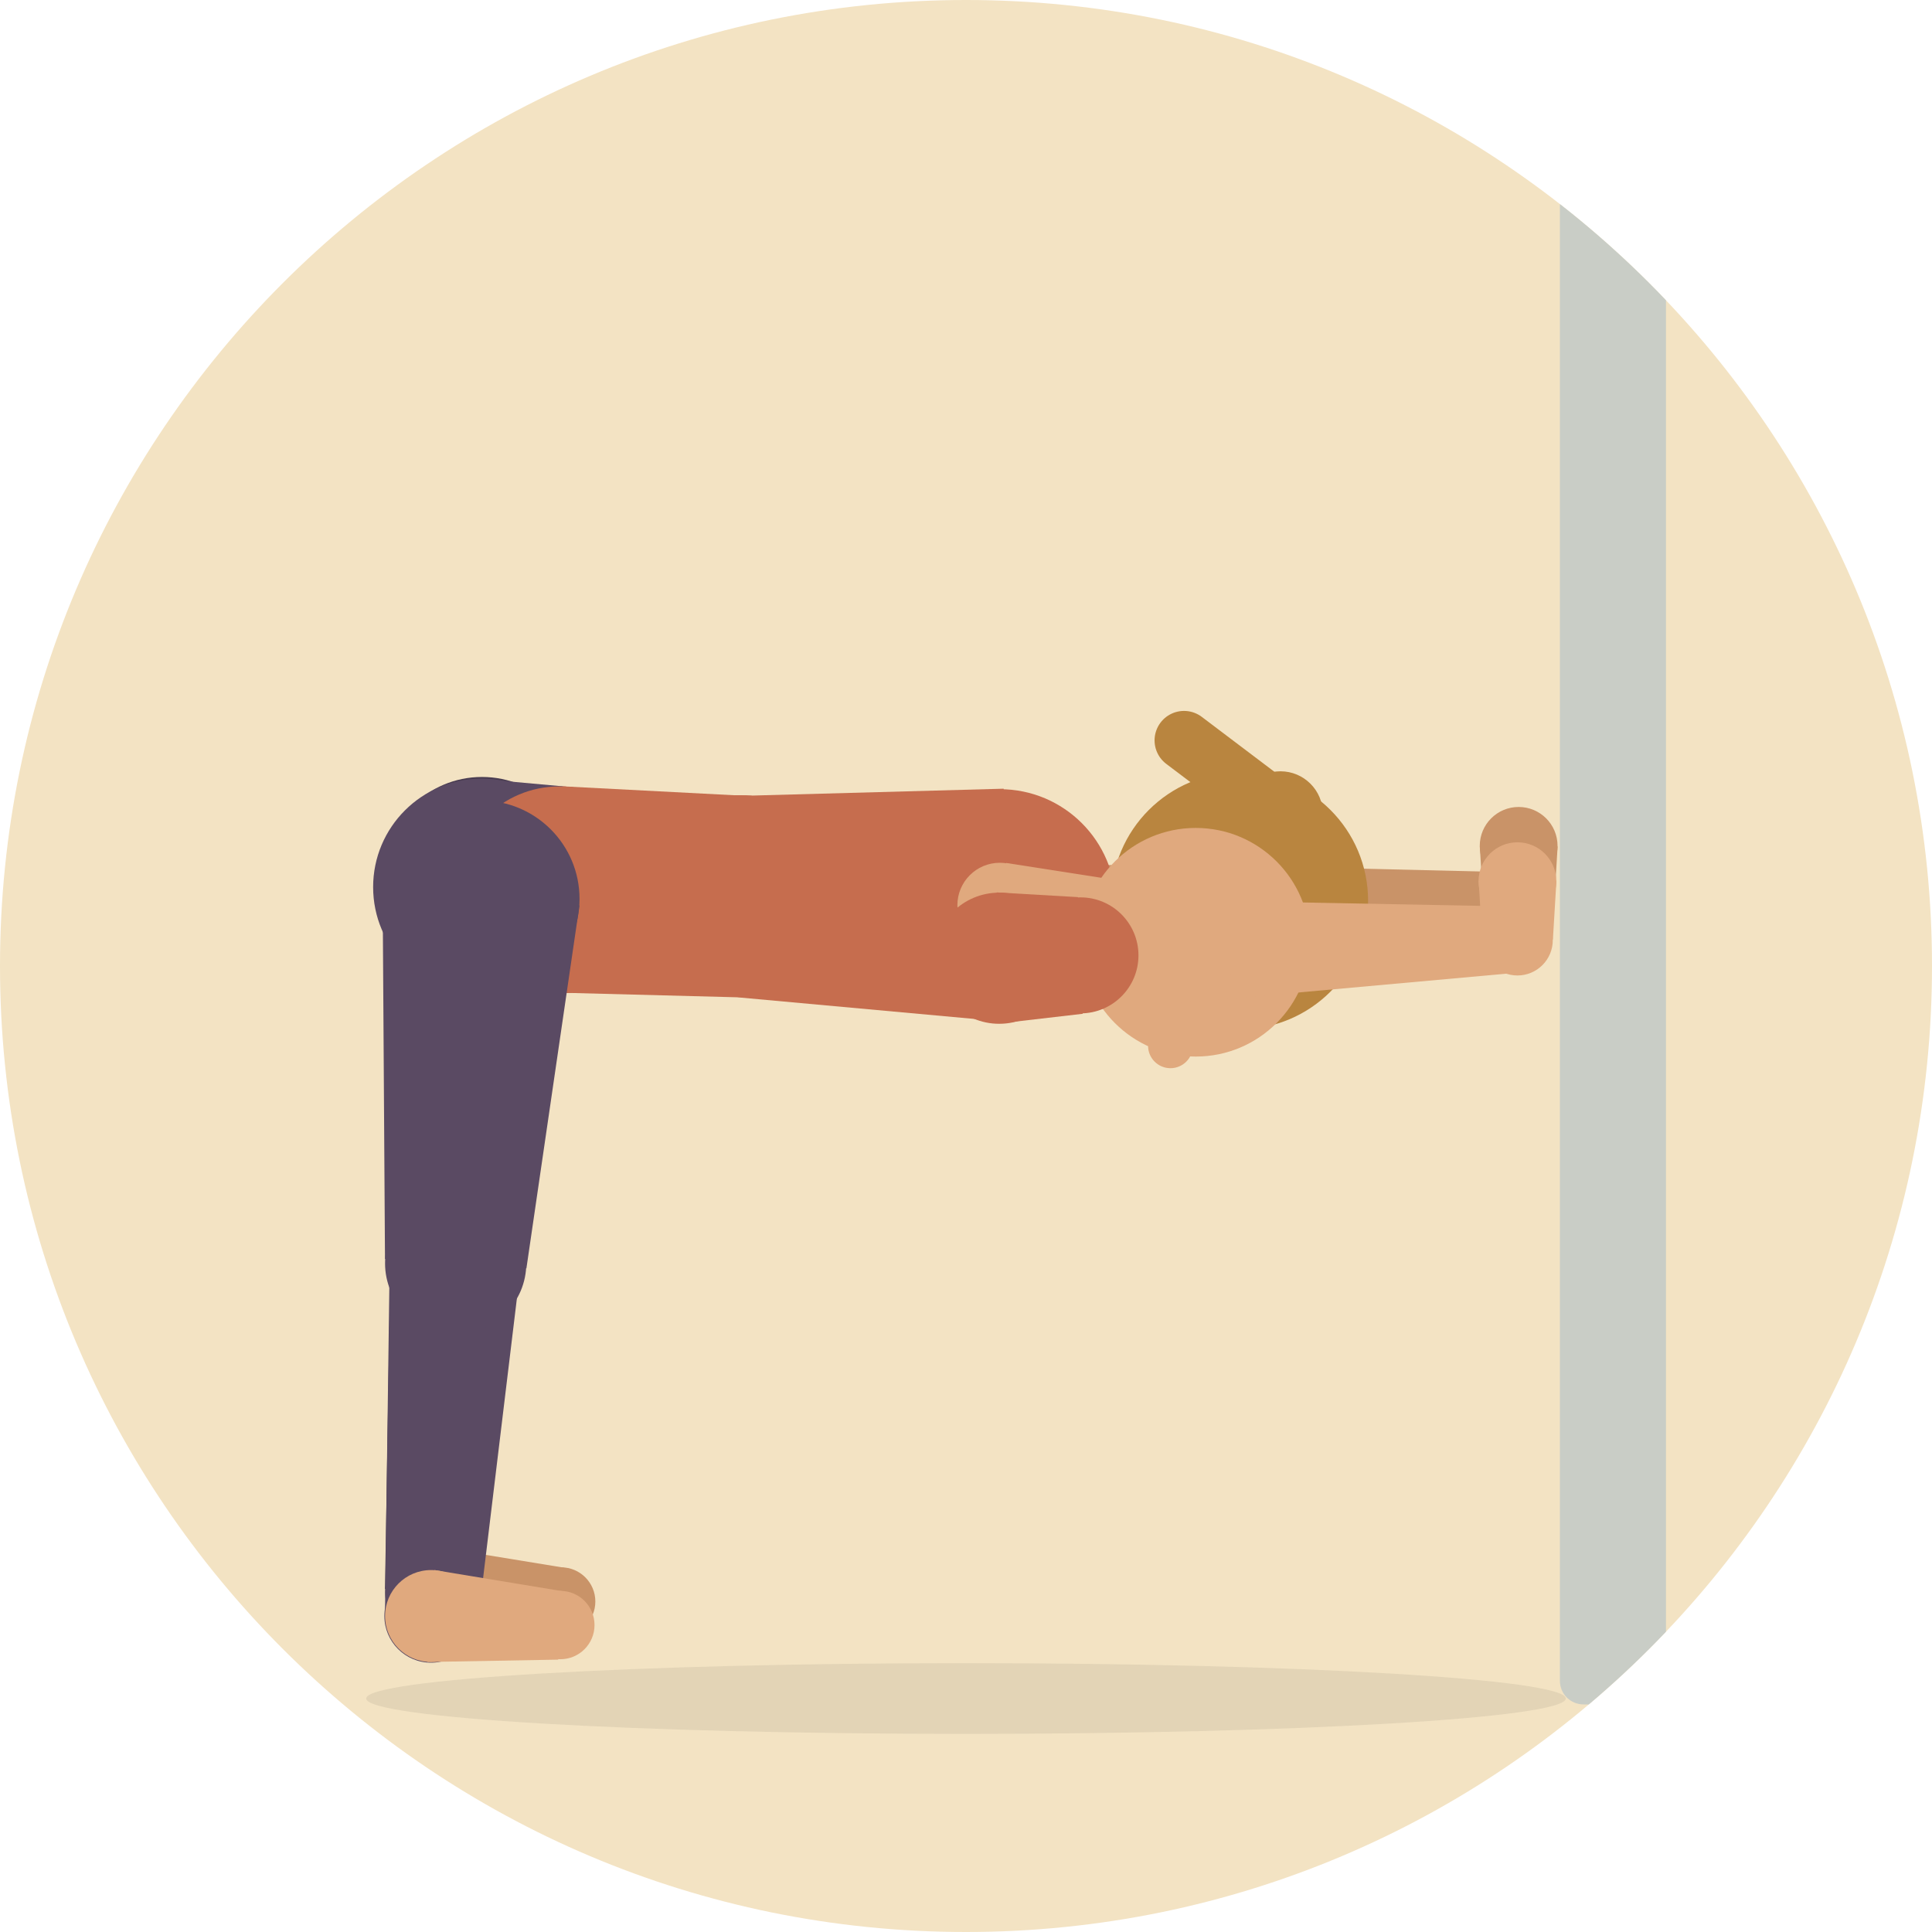
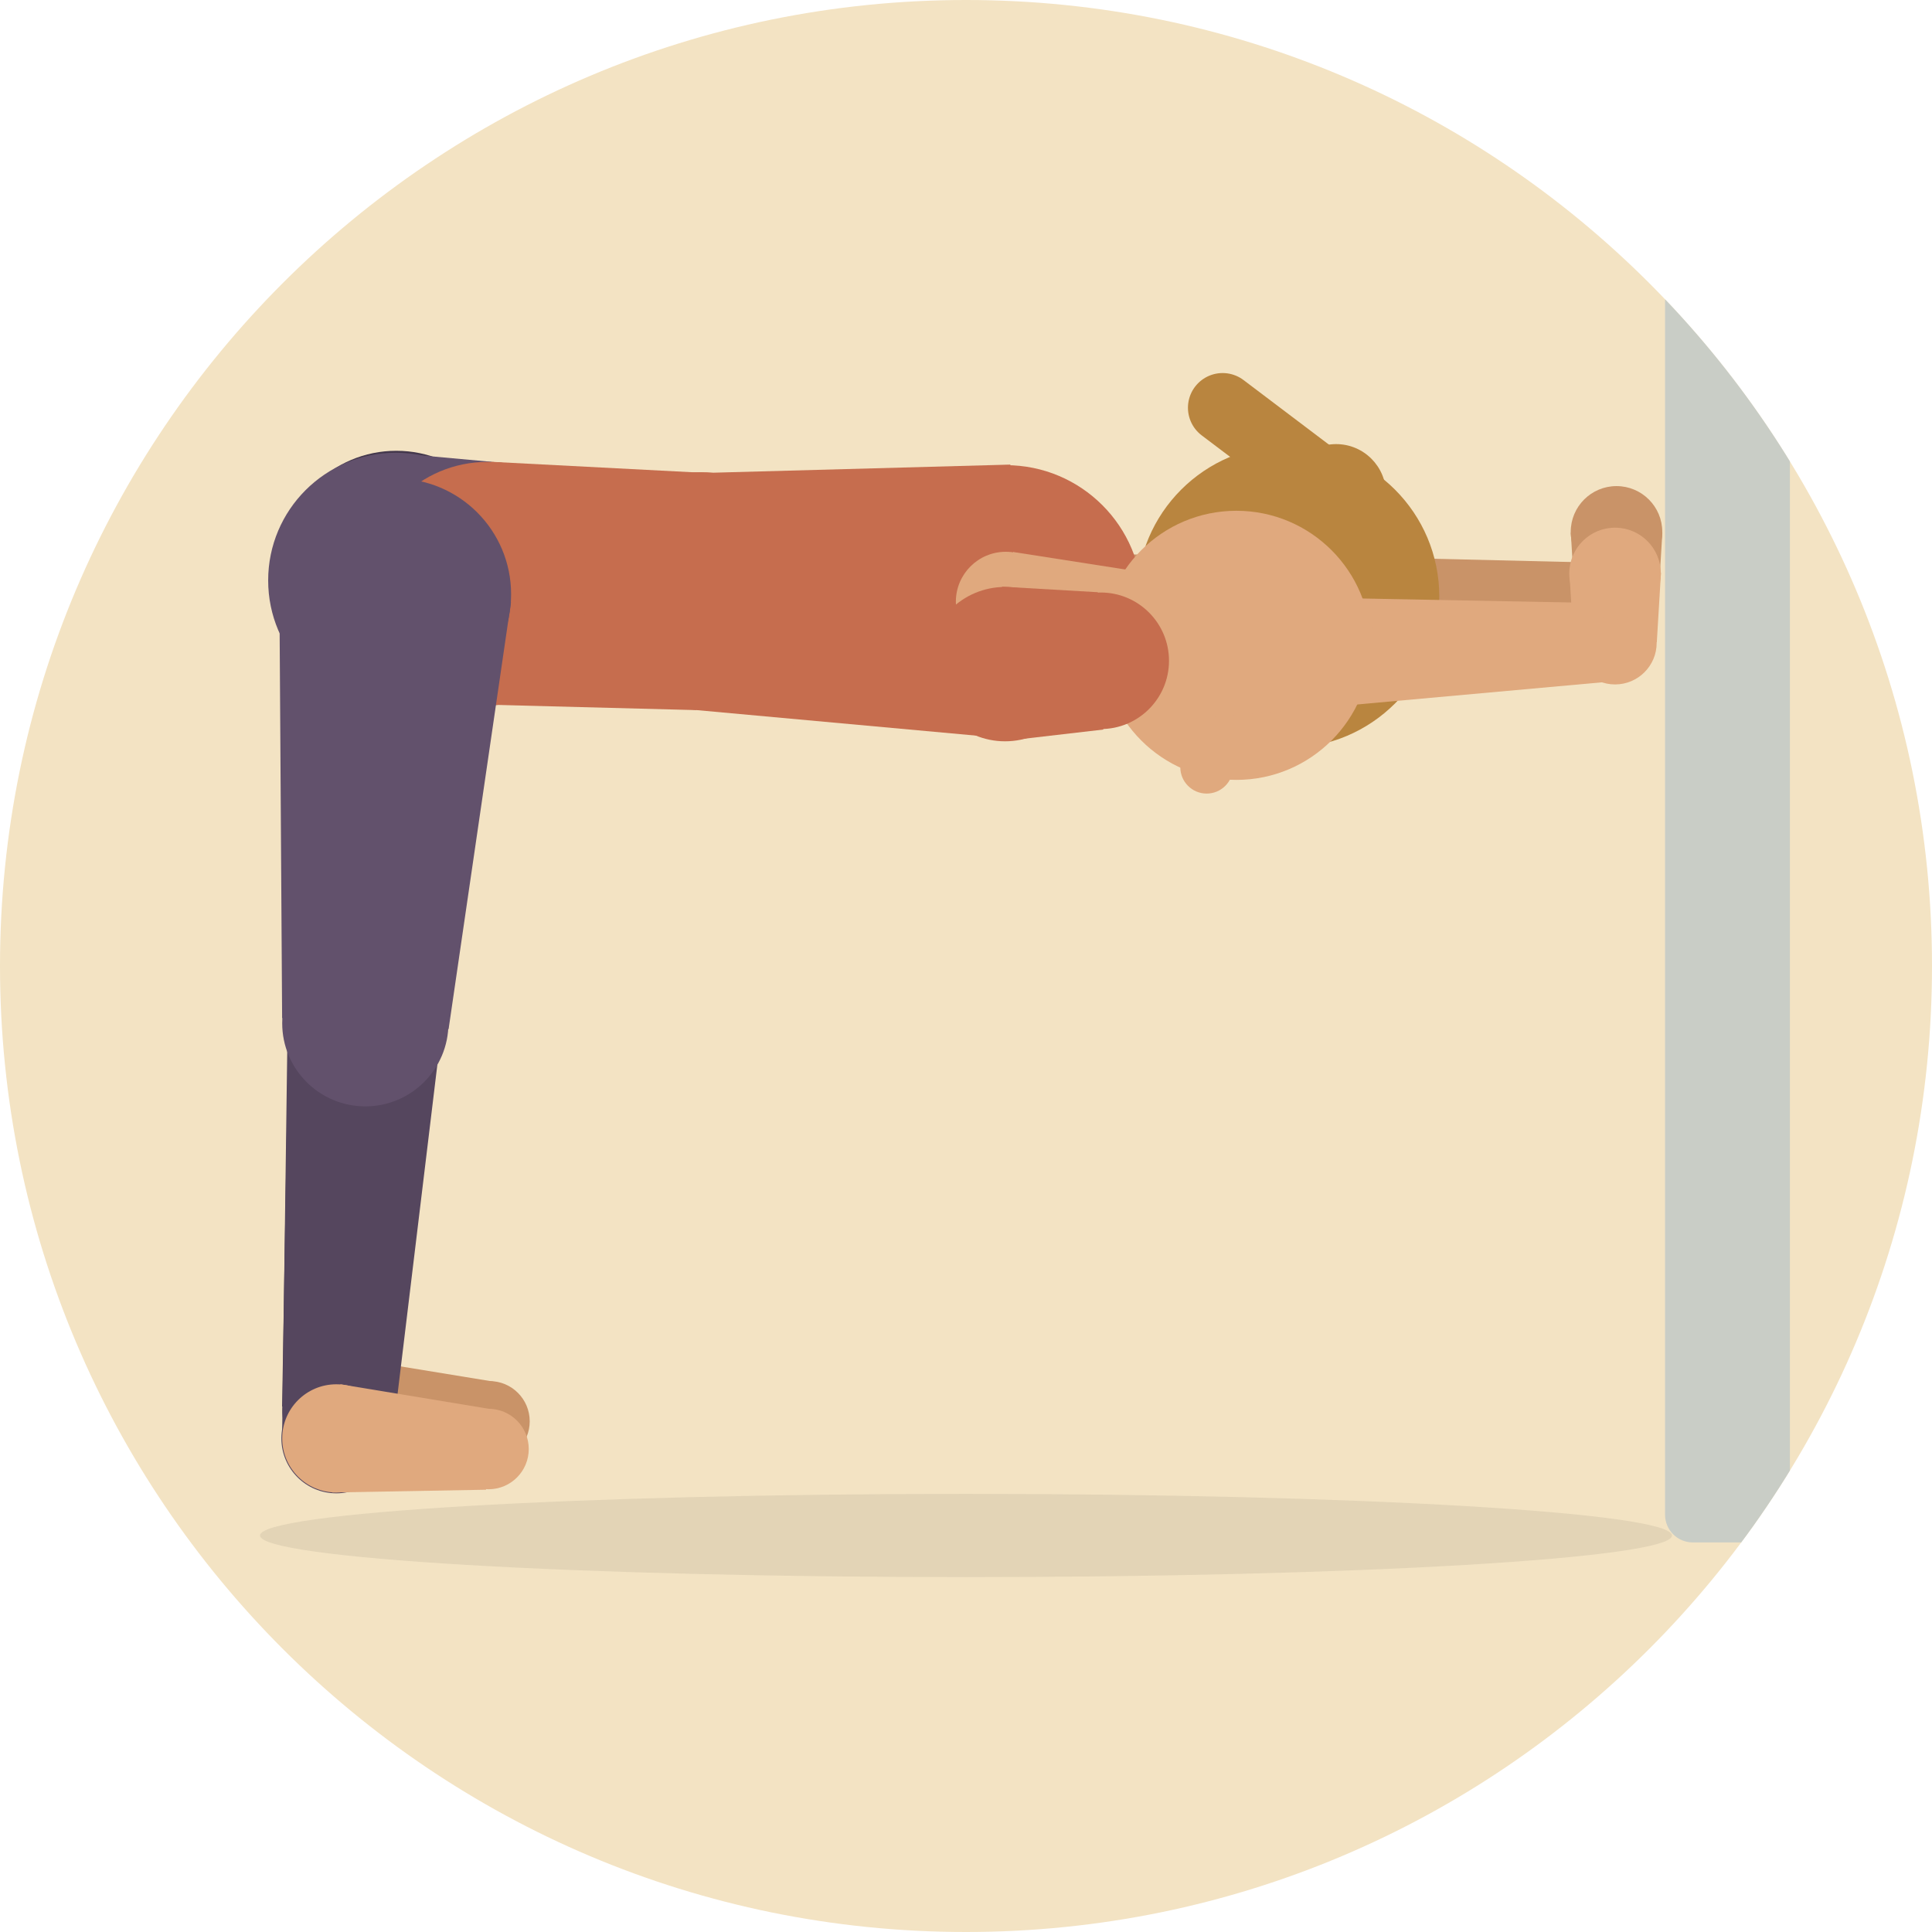
<svg xmlns="http://www.w3.org/2000/svg" viewBox="0 0 200 200" width="400" height="400" role="img" aria-label="Figure in profile hinged at the hips with a level back and hands pressed against a wall.">
  <circle cx="100" cy="100" r="100" fill="#F3E3C3" />
  <clipPath id="cv7p9b4">
    <circle cx="100" cy="100" r="100" />
  </clipPath>
  <g clip-path="url(#cv7p9b4)">
-     <g transform="translate(100.0 174.0) scale(1.220)">
+     <g transform="translate(100.0 156.8) scale(1.436)">
      <ellipse cx="0" cy="1.5" rx="50.894" ry="3" fill="#20211F" opacity="0.08" />
      <rect x="50.394" y="-176" width="9" height="178" rx="2" fill="#C9CDC6" />
      <g>
        <g fill="#C99368">
          <path d="M3.1 -59.3 L26.0 -61.2 L25.8 -69.1 L2.7 -69.3Z" />
          <circle cx="2.921" cy="-64.314" r="5.029" />
          <circle cx="25.907" cy="-65.117" r="3.959" />
        </g>
        <g fill="#AD5C40">
          <path d="M3.1 -58.8 L10.0 -59.6 L9.6 -69.5 L2.7 -69.9Z" />
          <circle cx="2.921" cy="-64.314" r="5.564" />
          <circle cx="9.817" cy="-64.555" r="4.922" />
        </g>
        <g fill="#C99368">
          <path d="M26.0 -61.2 L47.0 -63.1 L46.8 -68.6 L25.8 -69.1Z" />
          <circle cx="25.907" cy="-65.117" r="3.959" />
          <circle cx="46.894" cy="-65.85" r="2.8" />
        </g>
        <g fill="#C99368">
          <path d="M49.9 -65.8 L50.2 -70.8 L43.6 -70.8 L43.9 -65.8Z" />
          <circle cx="46.894" cy="-65.85" r="3" />
          <circle cx="46.894" cy="-70.85" r="3.3" />
        </g>
      </g>
      <g>
-         <g fill="#493C51">
+         <g fill="#44384C">
          <path d="M-48.8 -37.8 L-49.3 -7.8 L-41.4 -7.2 L-37.7 -37.0Z" />
          <circle cx="-43.232" cy="-37.426" r="5.564" />
          <circle cx="-45.325" cy="-7.499" r="3.959" />
        </g>
-         <g fill="#493C51">
+         <g fill="#44384C">
          <path d="M-49.4 -68.9 L-49.2 -37.8 L-37.3 -37.0 L-32.7 -67.8Z" />
          <circle cx="-41.069" cy="-68.35" r="8.346" />
          <circle cx="-43.232" cy="-37.426" r="5.992" />
        </g>
        <g fill="#C99368">
          <path d="M-45.6 -3.6 L-34.6 -3.8 L-34.1 -9.6 L-45.1 -11.4Z" />
          <circle cx="-45.325" cy="-7.499" r="3.9" />
          <circle cx="-34.351" cy="-6.731" r="2.9" />
        </g>
      </g>
      <g>
-         <g fill="#5A4A63">
+         <g fill="#62516C">
          <path d="M-41.4 -58.2 L-34.8 -58.4 L-34.2 -75.9 L-40.8 -76.5Z" />
          <circle cx="-41.104" cy="-67.351" r="9.202" />
          <circle cx="-34.508" cy="-67.12" r="8.774" />
        </g>
        <g fill="#C66D4E">
          <path d="M-34.8 -58.4 L-19.4 -58.0 L-18.8 -75.1 L-34.2 -75.9Z" />
          <circle cx="-34.508" cy="-67.12" r="8.774" />
          <circle cx="-19.118" cy="-66.583" r="8.56" />
        </g>
        <g fill="#C66D4E">
          <path d="M-19.4 -58.0 L2.5 -56.0 L3.2 -75.7 L-18.8 -75.1Z" />
          <circle cx="-19.118" cy="-66.583" r="8.56" />
          <circle cx="2.869" cy="-65.815" r="9.844" />
        </g>
      </g>
      <g>
        <g fill="#E0A97E">
          <path d="M2.4 -62.3 L19.7 -60.0 L20.7 -66.7 L3.4 -69.4Z" />
          <circle cx="2.869" cy="-65.815" r="3.6" />
          <circle cx="20.199" cy="-63.38" r="3.4" />
        </g>
        <circle cx="26.681" cy="-73.577" r="3.6" fill="#B9853F" />
        <path d="M26.7 -73.6 L18.5 -79.8" stroke="#B9853F" stroke-width="5" stroke-linecap="round" />
        <circle cx="23.219" cy="-66.187" r="10.9" fill="#B9853F" />
        <circle cx="19.493" cy="-62.671" r="9.7" fill="#E0A97E" />
        <circle cx="17.349" cy="-53.884" r="1.9" fill="#E0A97E" />
      </g>
      <g>
-         <g fill="#5A4A63">
+         <g fill="#55465E">
          <path d="M-48.9 -35.8 L-49.3 -5.8 L-41.4 -5.2 L-37.8 -35.0Z" />
          <circle cx="-43.302" cy="-35.427" r="5.564" />
          <circle cx="-45.394" cy="-5.5" r="3.959" />
        </g>
-         <g fill="#5A4A63">
+         <g fill="#62516C">
          <path d="M-49.5 -66.9 L-49.3 -35.8 L-37.3 -35.0 L-32.8 -65.8Z" />
          <circle cx="-41.139" cy="-66.351" r="8.346" />
          <circle cx="-43.302" cy="-35.427" r="5.992" />
        </g>
        <g fill="#E0A97E">
          <path d="M-45.7 -1.6 L-34.6 -1.8 L-34.2 -7.6 L-45.1 -9.4Z" />
          <circle cx="-45.394" cy="-5.5" r="3.9" />
          <circle cx="-34.421" cy="-4.733" r="2.9" />
        </g>
      </g>
      <g>
        <g fill="#E0A97E">
          <path d="M3.0 -56.3 L25.9 -58.2 L25.7 -66.1 L2.6 -66.3Z" />
          <circle cx="2.816" cy="-61.316" r="5.029" />
          <circle cx="25.802" cy="-62.119" r="3.959" />
        </g>
        <g fill="#C66D4E">
          <path d="M3.0 -55.8 L9.9 -56.6 L9.5 -66.5 L2.6 -66.9Z" />
          <circle cx="2.816" cy="-61.316" r="5.564" />
          <circle cx="9.712" cy="-61.557" r="4.922" />
        </g>
        <g fill="#E0A97E">
          <path d="M25.9 -58.2 L46.9 -60.1 L46.7 -65.7 L25.7 -66.1Z" />
          <circle cx="25.802" cy="-62.119" r="3.959" />
          <circle cx="46.79" cy="-62.852" r="2.8" />
        </g>
        <g fill="#E0A97E">
          <path d="M49.8 -62.9 L50.1 -67.9 L43.5 -67.9 L43.8 -62.9Z" />
          <circle cx="46.79" cy="-62.852" r="3" />
          <circle cx="46.79" cy="-67.852" r="3.3" />
        </g>
      </g>
    </g>
  </g>
</svg>
